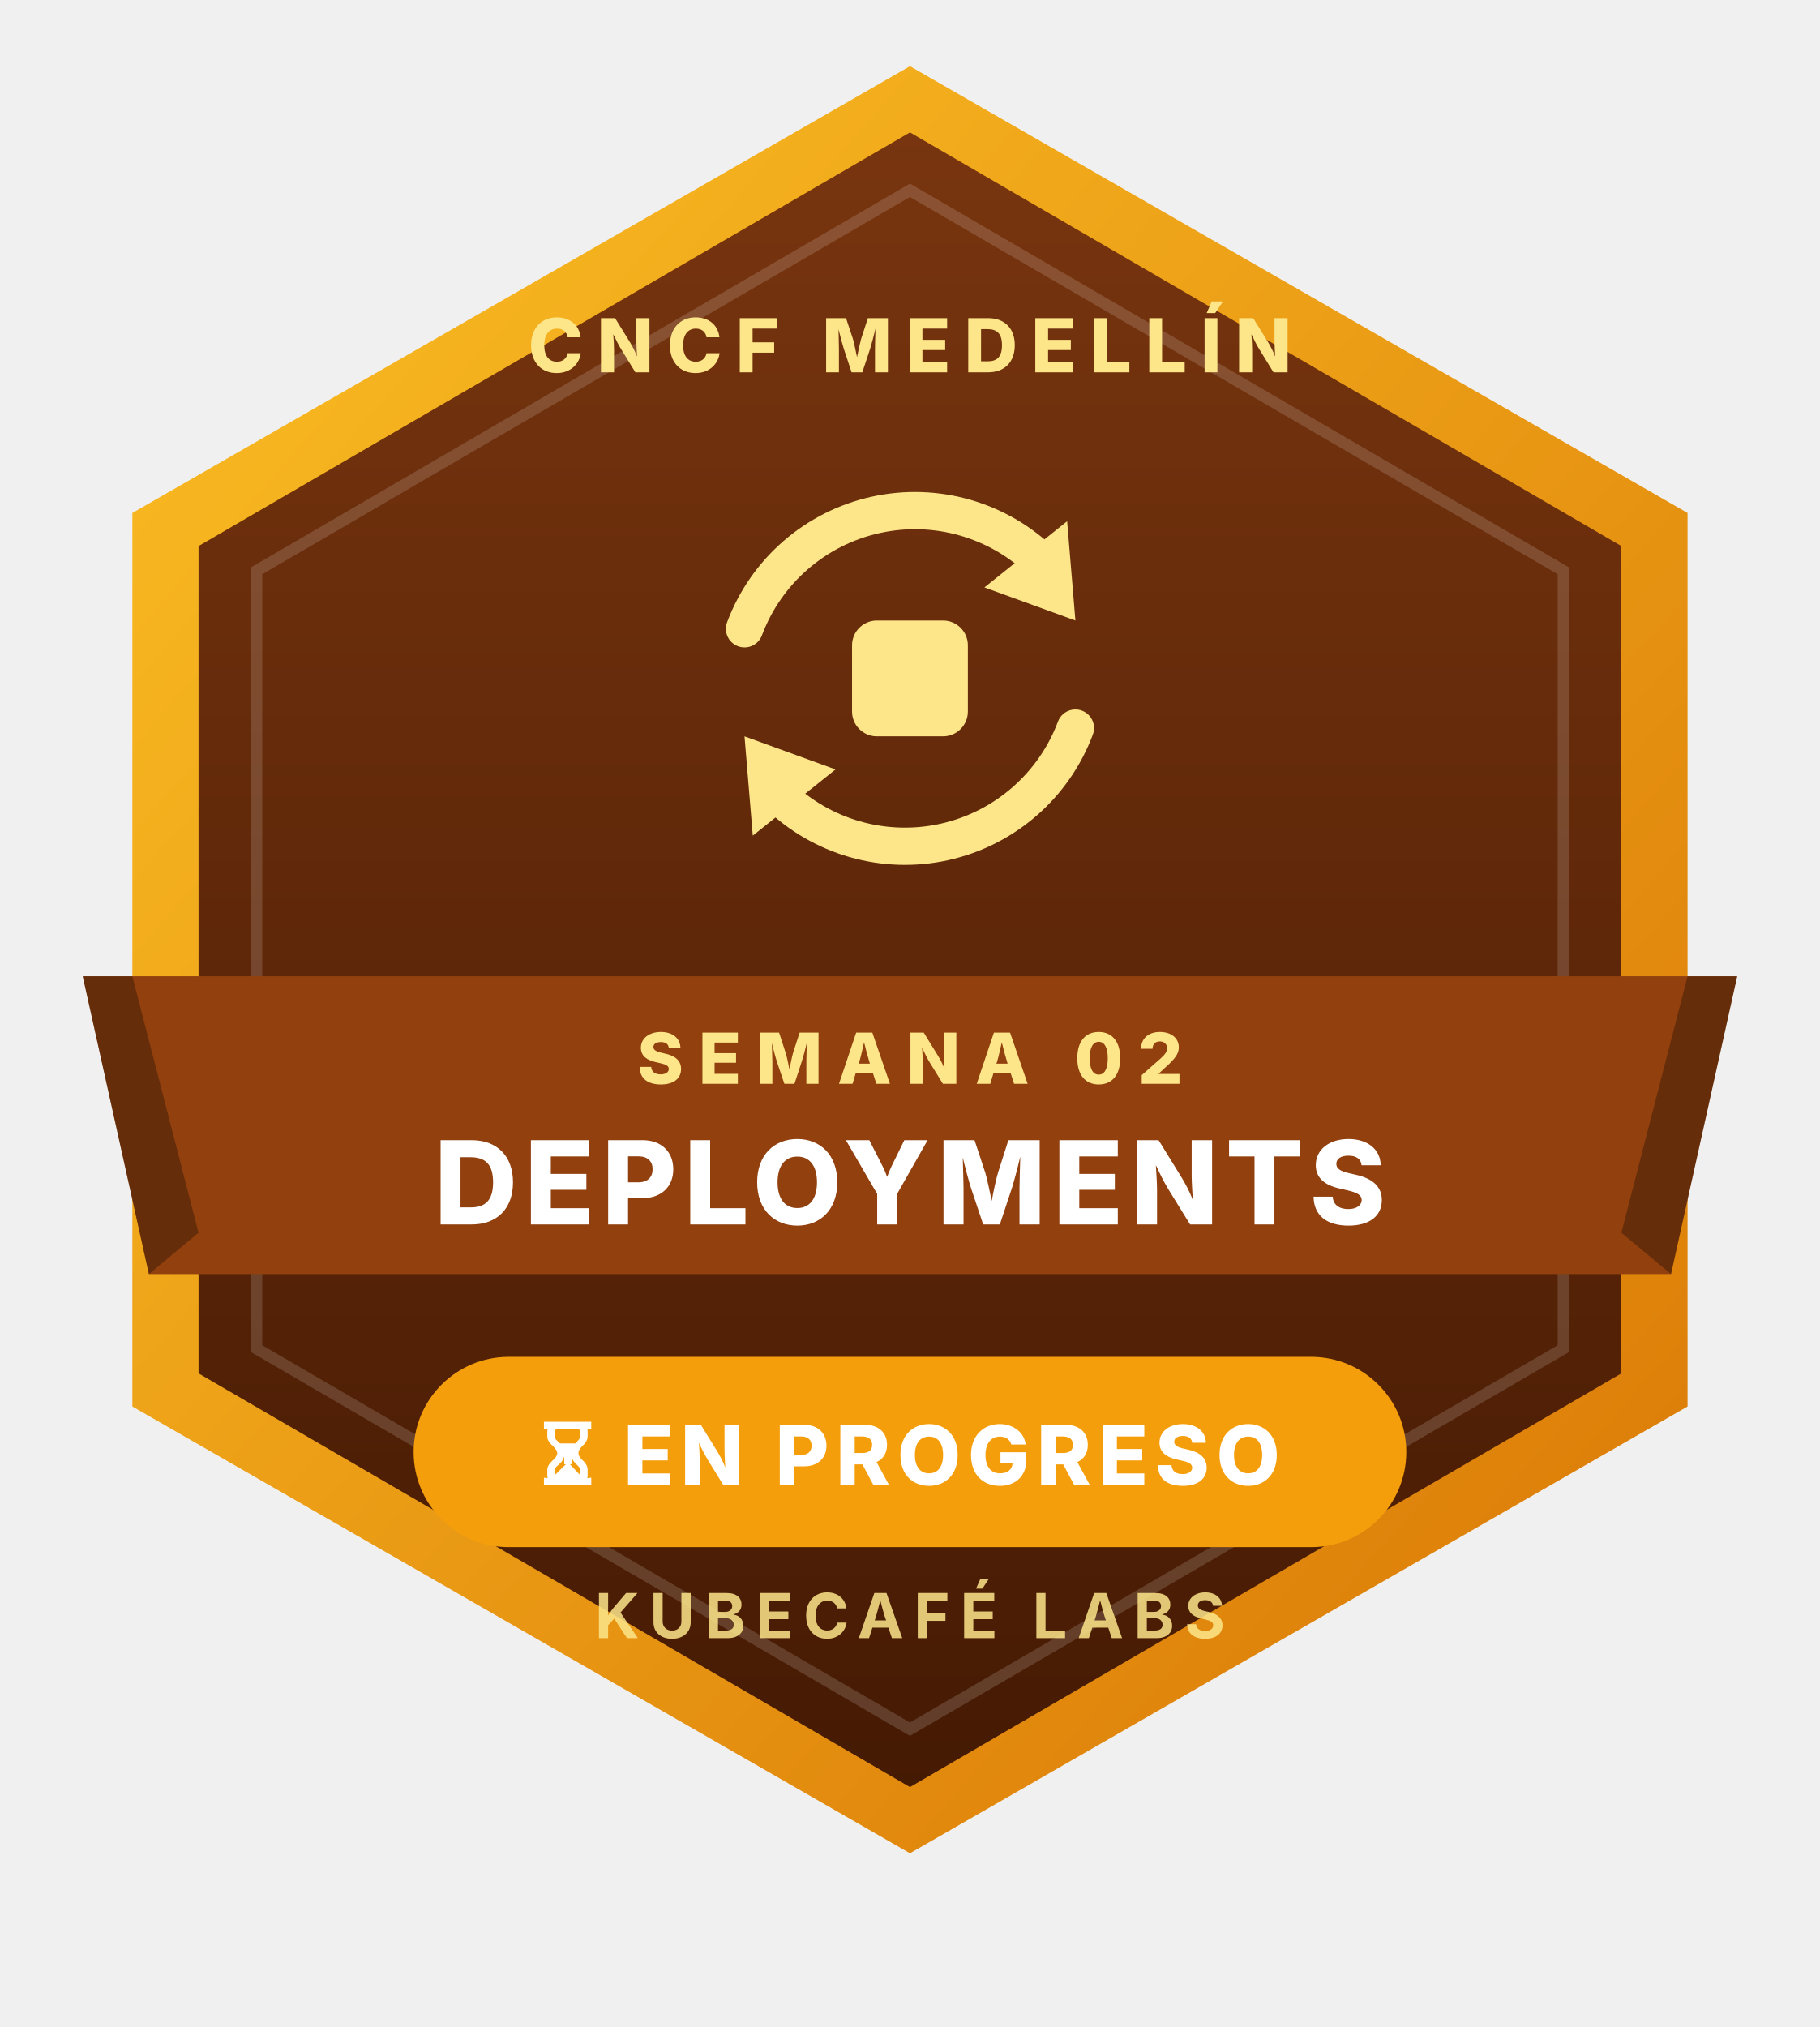
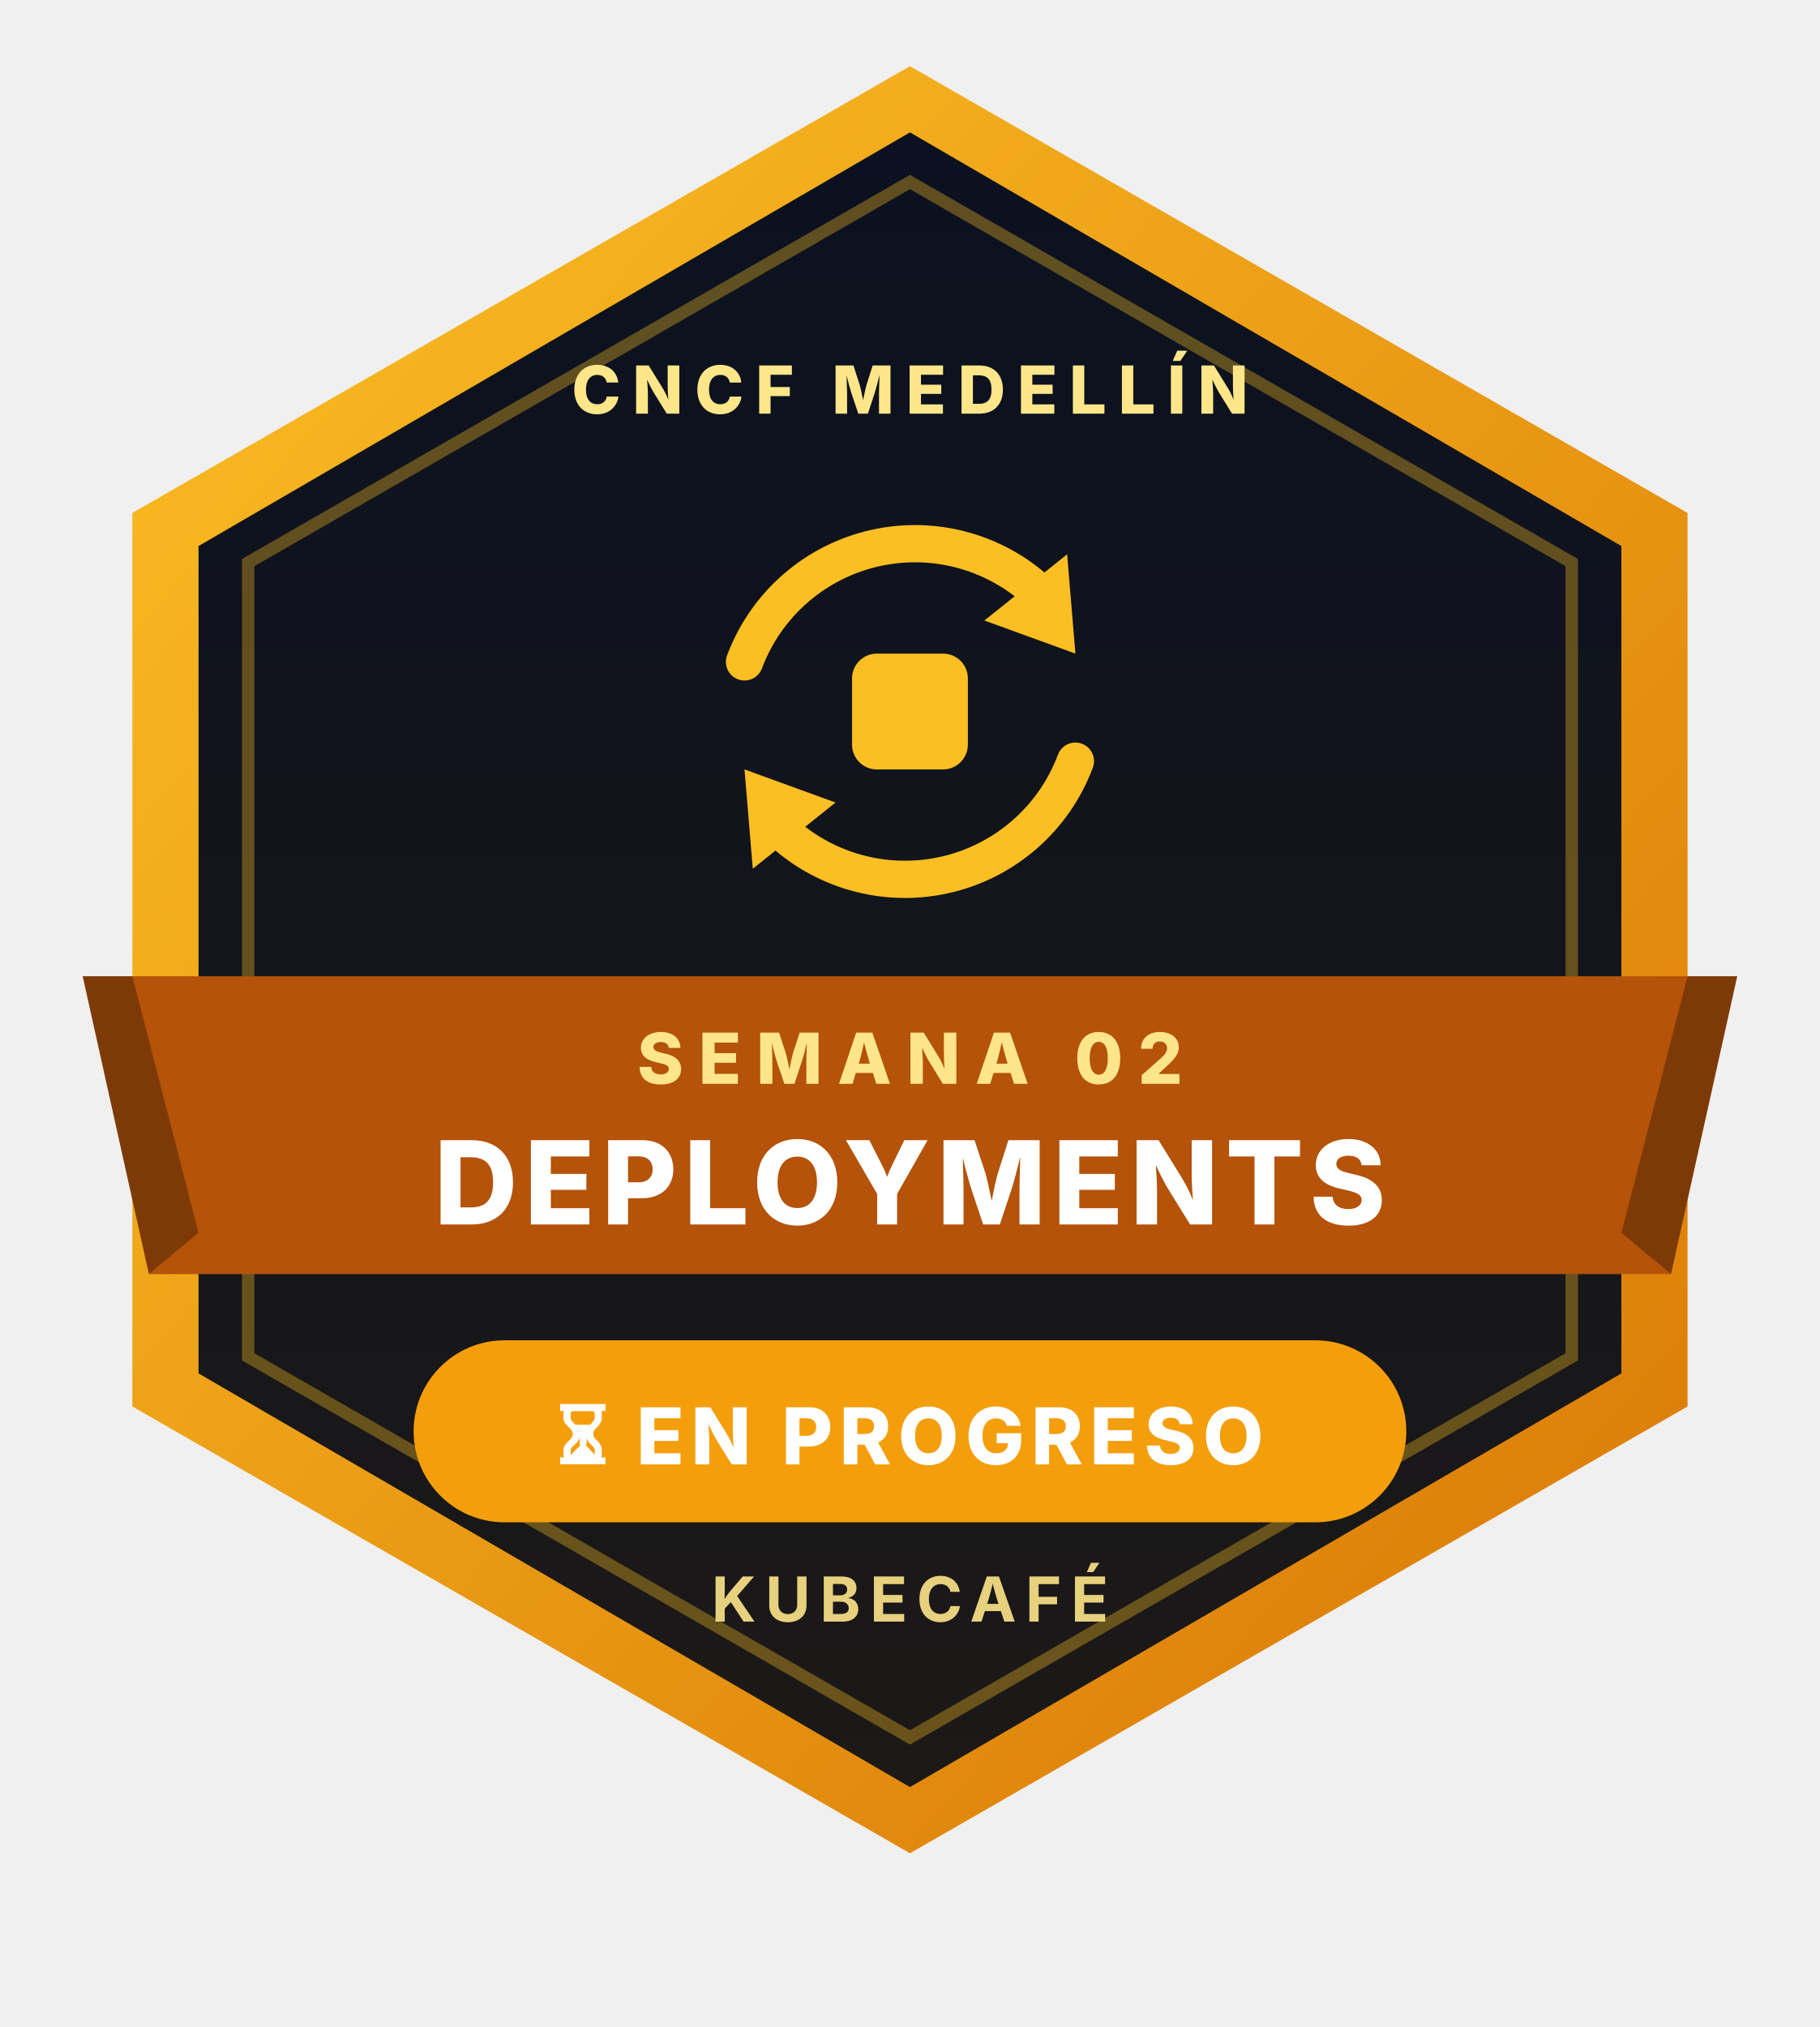
<svg xmlns="http://www.w3.org/2000/svg" viewBox="0 0 220 245" width="220" height="245">
  <defs>
    <linearGradient id="b_semana-02_progreso" x1="0%" y1="0%" x2="100%" y2="100%">
      <stop offset="0%" stop-color="#FBBF24" />
      <stop offset="100%" stop-color="#D97706" />
    </linearGradient>
    <linearGradient id="bg_semana-02_progreso" x1="0%" y1="0%" x2="0%" y2="100%">
-       <stop offset="0%" stop-color="#78350F" />
-       <stop offset="100%" stop-color="#451A03" />
+       <stop offset="0%" stop-color="#0B1120" />
+       <stop offset="100%" stop-color="#1C1917" />
    </linearGradient>
  </defs>
  <g opacity="1">
    <polygon points="110,8 204,62 204,170 110,224 16,170 16,62" fill="url(#b_semana-02_progreso)" />
    <polygon points="110,16 196,66 196,166 110,216 24,166 24,66" fill="url(#bg_semana-02_progreso)" />
-     <polygon points="110,23 189,69 189,163 110,209 31,163 31,69" fill="none" stroke="#FFFFFF" stroke-width="1.4" stroke-opacity="0.15" />
-     <text x="110" y="45" text-anchor="middle" font-family="system-ui,-apple-system,sans-serif" font-size="9" font-weight="800" fill="#FDE68A" letter-spacing="1.6">CNCF MEDELLÍN</text>
-     <g color="#FDE68A">
+     <polygon points="110,22 190,68 190,164 110,210 30,164 30,68" fill="none" stroke="#FBBF24" stroke-width="1.5" stroke-opacity="0.35" />
+     <text x="110" y="50" text-anchor="middle" font-family="system-ui,-apple-system,sans-serif" font-size="8" font-weight="800" fill="#FDE68A" letter-spacing="1.4">CNCF MEDELLÍN</text>
+     <g color="#FBBF24" transform="translate(0, 4)">
      <path d="M90 76 a22 22 0 0 1 36 -8" fill="none" stroke="currentColor" stroke-width="4.5" stroke-linecap="round" />
      <polygon points="129,63 130,75 119,71" fill="currentColor" />
      <path d="M130 88 a22 22 0 0 1 -36 8" fill="none" stroke="currentColor" stroke-width="4.5" stroke-linecap="round" />
      <polygon points="91,101 90,89 101,93" fill="currentColor" />
      <rect x="103" y="75" width="14" height="14" rx="3" fill="currentColor" />
    </g>
-     <polygon points="10,118 210,118 202,154 18,154" fill="#92400E" />
+     <polygon points="10,118 210,118 202,154 18,154" fill="#B45309" />
    <polygon points="10,118 18,154 24,149 16,118" fill="#000000" opacity="0.3" />
    <polygon points="210,118 202,154 196,149 204,118" fill="#000000" opacity="0.3" />
    <text x="110" y="131" text-anchor="middle" font-family="system-ui,-apple-system,sans-serif" font-size="8.5" font-weight="800" fill="#FDE68A" letter-spacing="1.8">SEMANA 02</text>
    <text x="110" y="148" text-anchor="middle" font-family="system-ui,-apple-system,sans-serif" font-size="14" font-weight="800" fill="#FFFFFF" letter-spacing="0.8">DEPLOYMENTS</text>
-     <rect x="50" y="164" width="120" height="23" rx="11.5" fill="#F59E0B" />
-     <text x="110" y="179.5" text-anchor="middle" font-family="system-ui,-apple-system,sans-serif" font-size="10" font-weight="800" fill="#FFFFFF" letter-spacing="0.8">⏳ EN PROGRESO</text>
-     <text x="110" y="198" text-anchor="middle" font-family="system-ui,-apple-system,sans-serif" font-size="7.5" font-weight="700" fill="#FDE68A" opacity="0.85" letter-spacing="1.2">KUBECAFÉ LABS</text>
+     <rect x="50" y="162" width="120" height="22" rx="11" fill="#F59E0B" />
+     <text x="110" y="177" text-anchor="middle" font-family="system-ui,-apple-system,sans-serif" font-size="9.5" font-weight="800" fill="#FFFFFF" letter-spacing="0.8">⏳ EN PROGRESO</text>
+     <text x="110" y="196" text-anchor="middle" font-family="system-ui,-apple-system,sans-serif" font-size="7.5" font-weight="700" fill="#FDE68A" opacity="0.9" letter-spacing="1.1">KUBECAFÉ</text>
  </g>
</svg>
